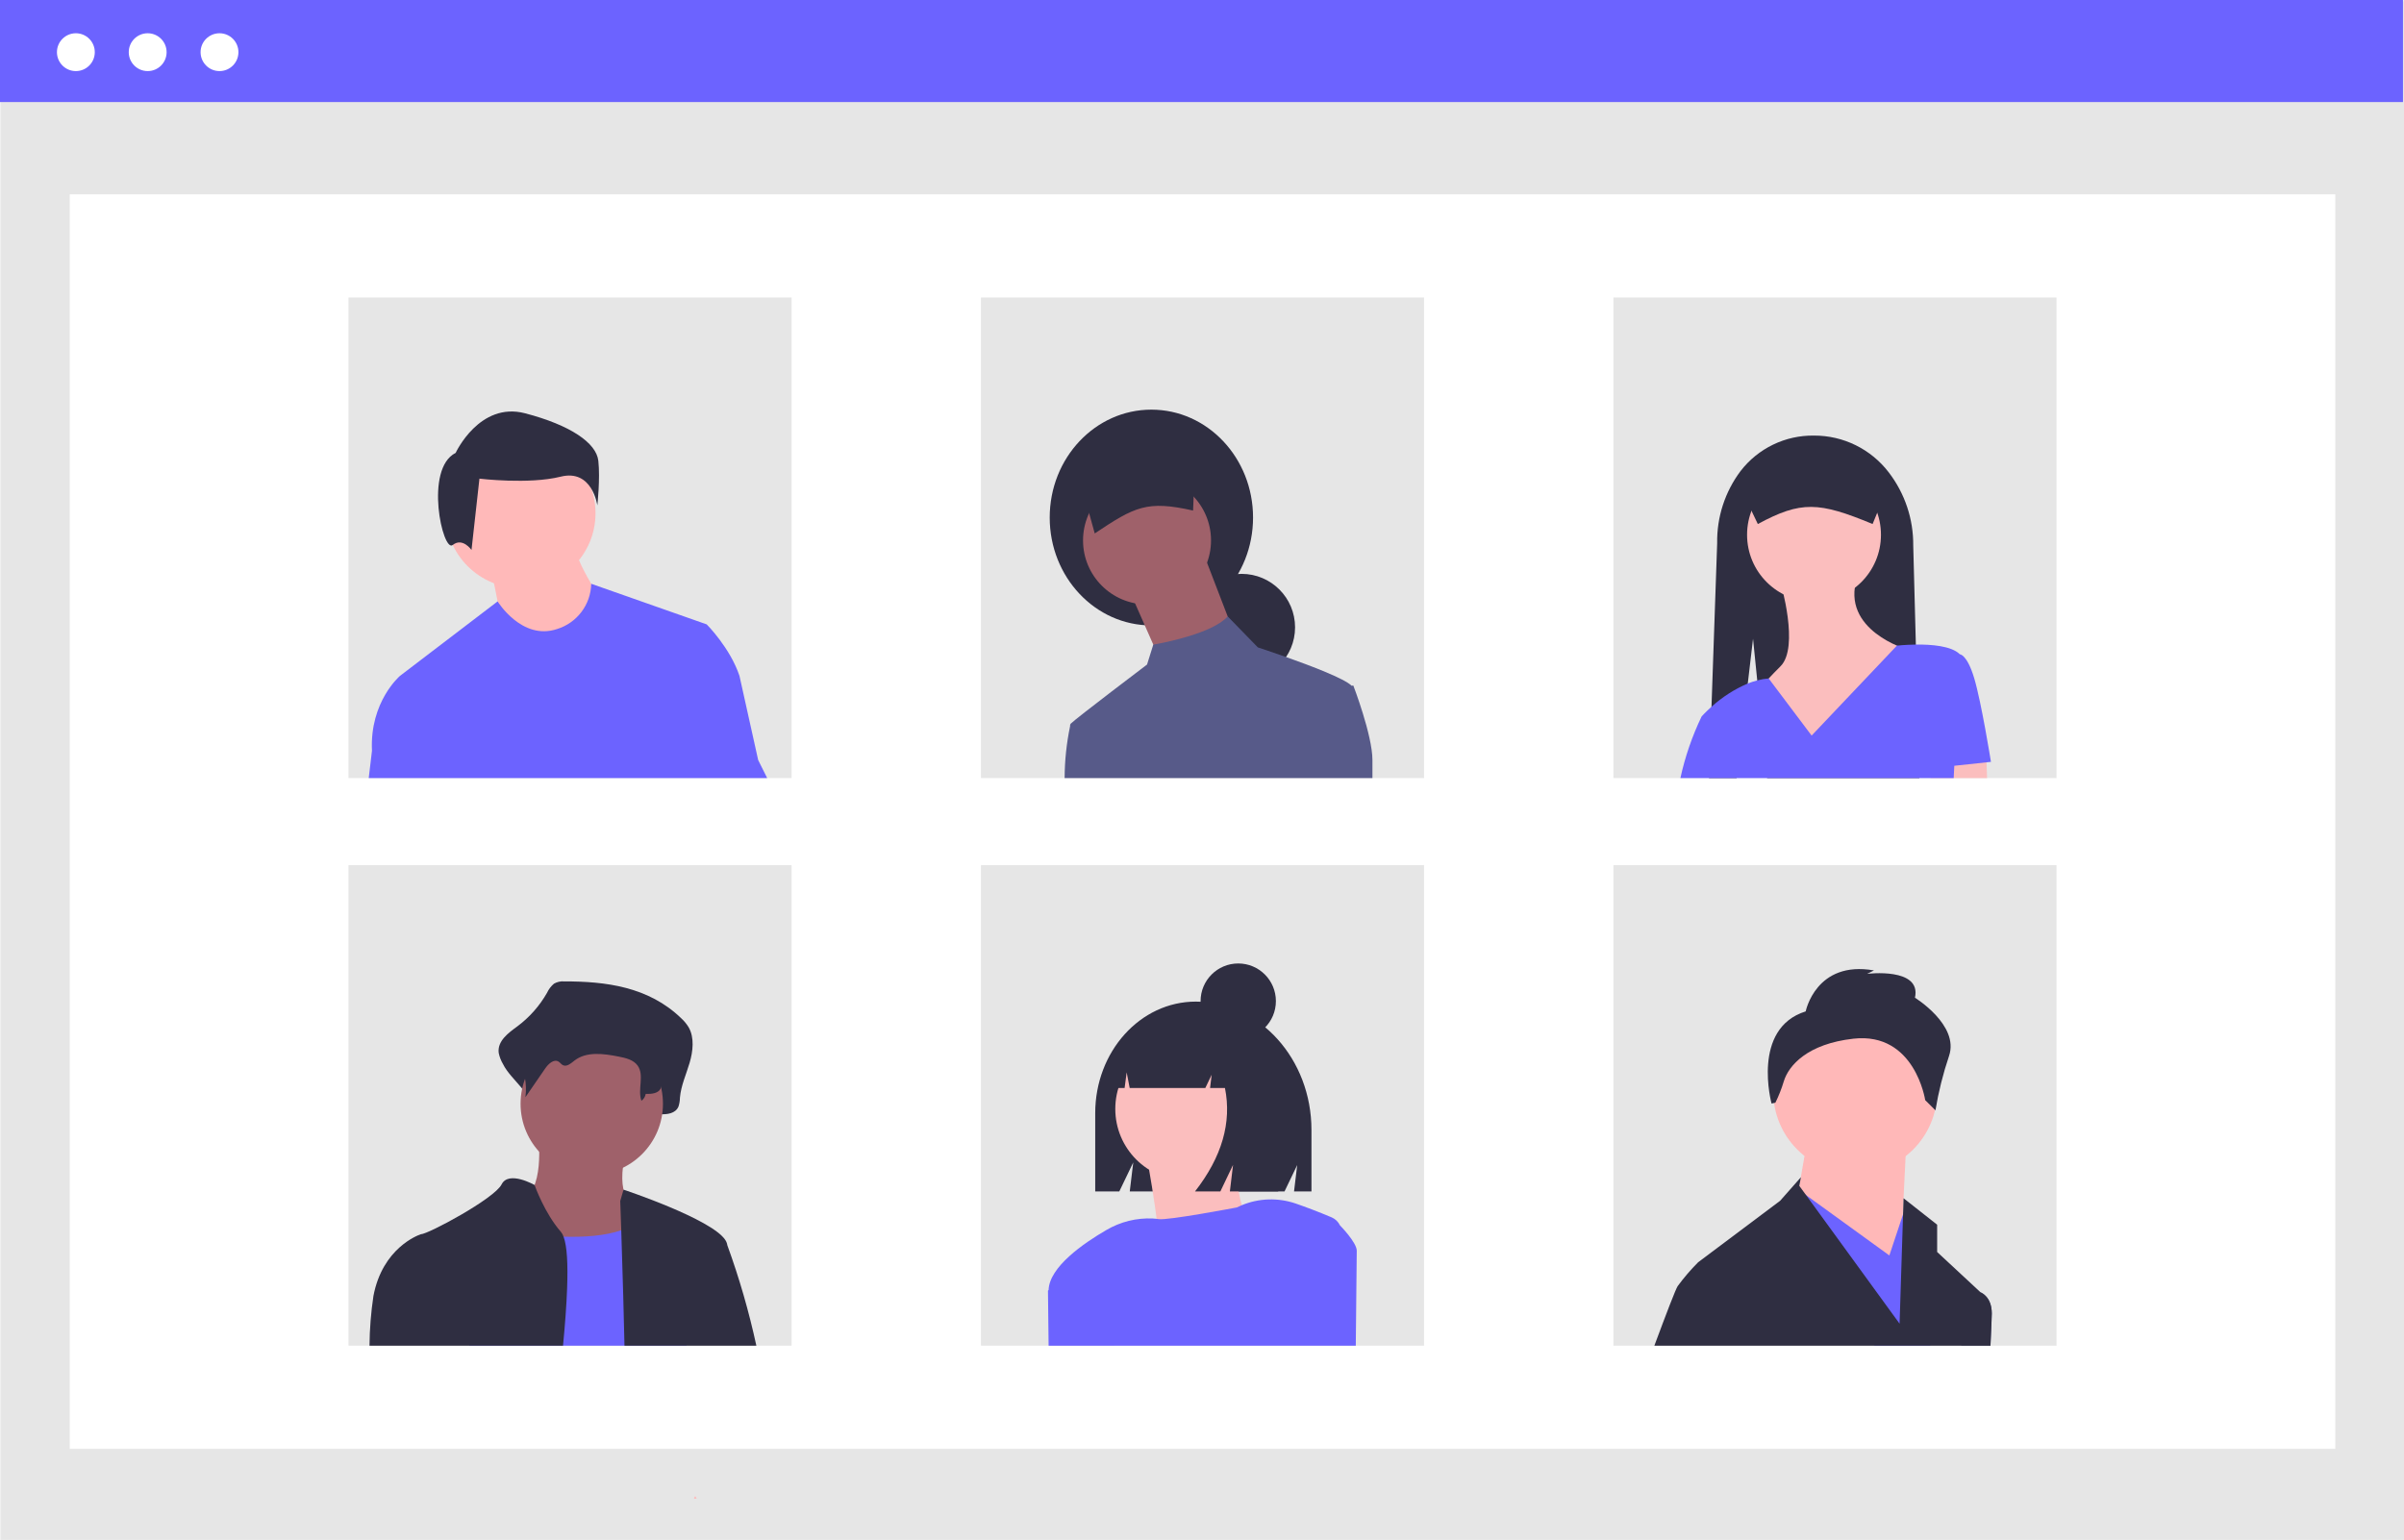
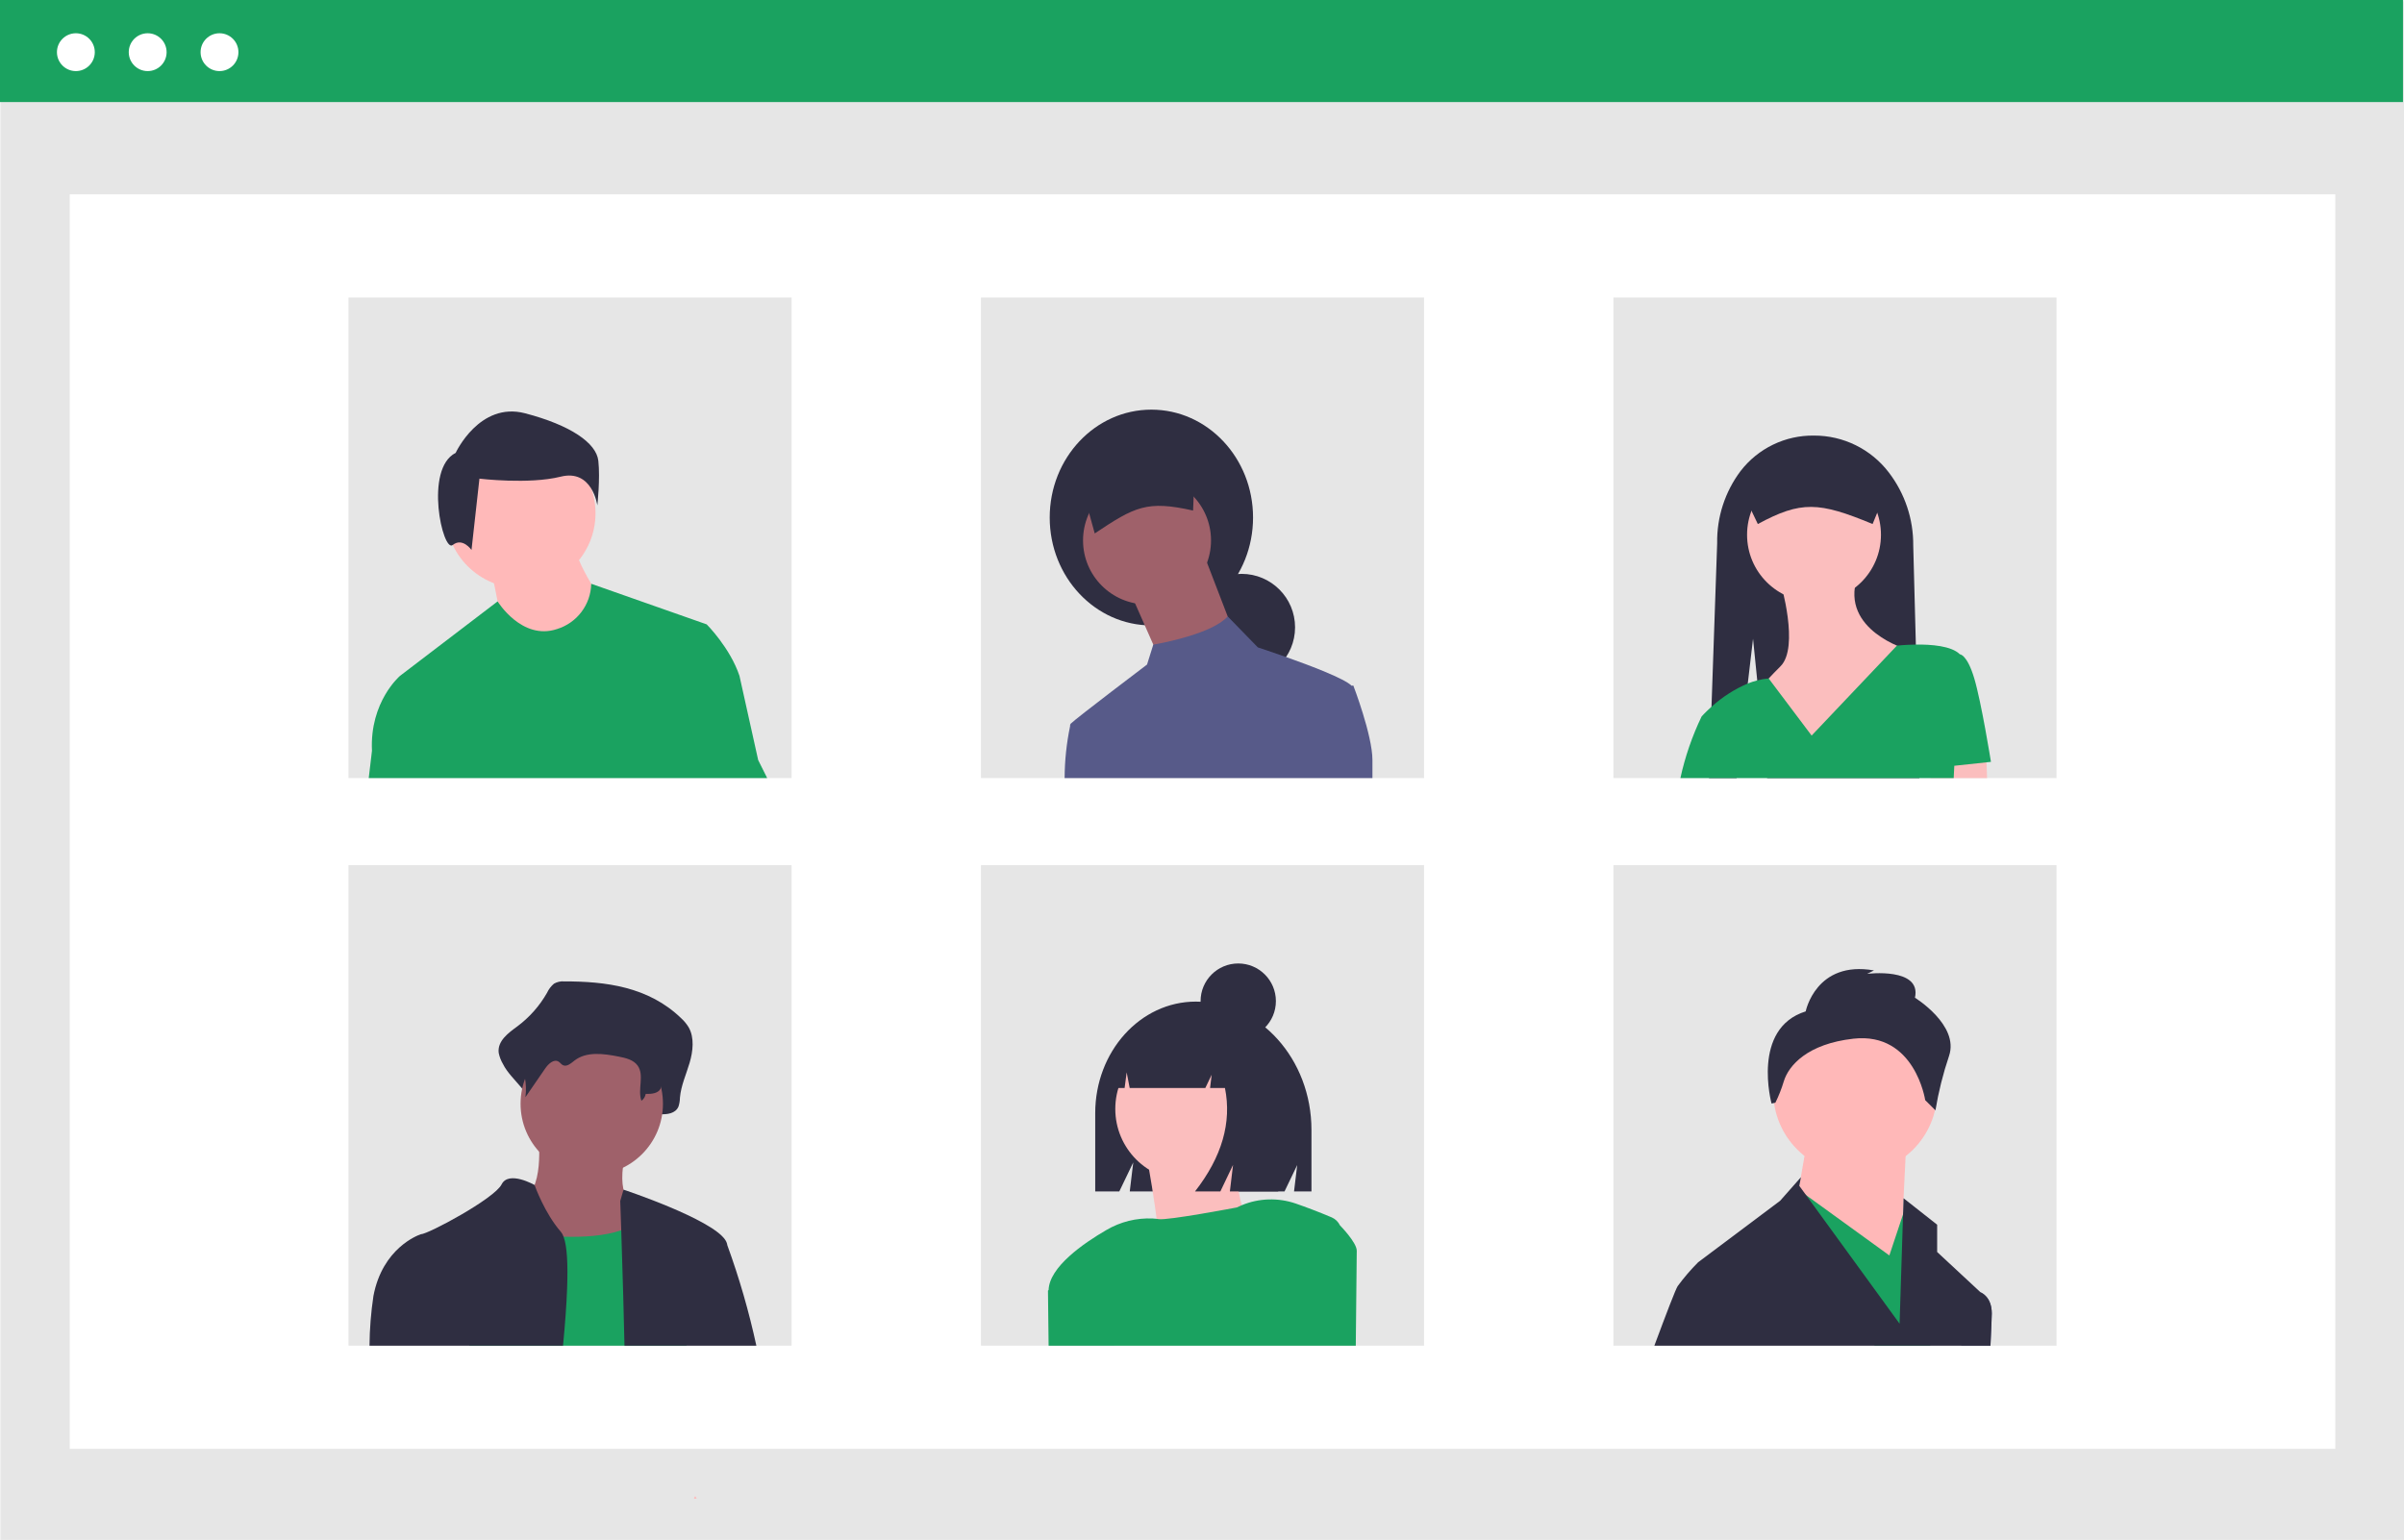
<svg xmlns="http://www.w3.org/2000/svg" id="a1564cff-f165-45d5-b330-5a55512dec45" data-name="Layer 1" width="817.215" height="523.621" viewBox="0 0 817.215 523.621">
  <rect x="0.349" y="0.463" width="816.866" height="523.158" fill="#e6e6e6" />
  <rect x="23.707" y="66.08" width="770.15" height="426.591" fill="#fff" />
-   <rect width="816.866" height="34.703" fill="#6c63ff" />
+   <rect width="816.866" height="34.703" fill="#1aa260" />
  <circle cx="25.789" cy="17.742" r="6.432" fill="#fff" />
  <circle cx="50.203" cy="17.742" r="6.432" fill="#fff" />
  <circle cx="74.618" cy="17.742" r="6.432" fill="#fff" />
  <rect x="118.465" y="101.167" width="150.63" height="163.42" fill="#e6e6e6" />
  <rect x="333.465" y="101.167" width="150.63" height="163.42" fill="#e6e6e6" />
  <rect x="548.465" y="101.167" width="150.63" height="163.42" fill="#e6e6e6" />
  <rect x="118.465" y="294.167" width="150.63" height="163.42" fill="#e6e6e6" />
  <rect x="333.465" y="294.167" width="150.63" height="163.42" fill="#e6e6e6" />
  <rect x="548.465" y="294.167" width="150.63" height="163.42" fill="#e6e6e6" />
  <circle cx="176.975" cy="174.52" r="25.462" fill="#ffb9b9" />
  <path d="M358.421,382.204s3.183,15.118,3.183,16.71,15.118,8.753,15.118,8.753l13.527-2.387,4.774-14.323s-7.957-11.935-7.957-16.71Z" transform="translate(-191.3924 -188.1896)" fill="#ffb9b9" />
  <path d="M346.286,342.195s8.084-17.516,23.579-13.474,24.253,10.105,24.926,16.168-.337,15.158-.337,15.158-1.684-12.463-12.463-9.768-27.621.674-27.621.674l-2.695,24.253s-3.032-4.379-6.4-1.684S335.507,347.585,346.286,342.195Z" transform="translate(-191.3924 -188.1896)" fill="#2f2e41" />
-   <path d="M449.128,446.657l-6.36-28.65c-3.19-9.55-11.14-17.5-11.14-17.5l-39.24-13.8h-.01a16.479,16.479,0,0,1-11.67,15.4c-11.94,3.97-20.16-9.41-20.16-9.41l-33.17,25.31s-10.34,8.76-9.54,25.47l-1.1,9.3h135.45Z" transform="translate(-191.3924 -188.1896)" fill="#6c63ff" />
+   <path d="M449.128,446.657l-6.36-28.65c-3.19-9.55-11.14-17.5-11.14-17.5l-39.24-13.8h-.01a16.479,16.479,0,0,1-11.67,15.4c-11.94,3.97-20.16-9.41-20.16-9.41l-33.17,25.31s-10.34,8.76-9.54,25.47l-1.1,9.3h135.45Z" transform="translate(-191.3924 -188.1896)" fill="#1aa260" />
  <ellipse cx="391.4" cy="175.984" rx="34.56" ry="36.687" fill="#2f2e41" />
  <circle cx="422.064" cy="213.32" r="18.181" fill="#2f2e41" />
  <polygon points="409.402 188.971 419.142 214.294 394.468 224.684 392.301 219.773 384.727 202.607 409.402 188.971" fill="#9f616a" />
  <circle cx="389.922" cy="183.776" r="21.752" fill="#9f616a" />
  <path d="M563.535,369.58c13.672-9.123,17.759-11.304,33.431-7.78l.94-22.863-40.497,8.495Z" transform="translate(-191.3924 -188.1896)" fill="#2f2e41" />
  <path d="M651.438,421.307l-.6.07a.378.378,0,0,0-.05-.06c-2.38-2.38-13.74-6.71-22.21-9.71h-.01c-5.38-1.91-9.59-3.28-9.59-3.28l-10.24-10.53c-2.58,2.9-8.03,5.14-13.21,6.72a103.738,103.738,0,0,1-12.08,2.88h-.01l-2.12,6.77s-24.03,18.19-25.97,20.13h-.01v.02a1.057,1.057,0,0,0-.18.76v.05a88.172,88.172,0,0,0-1.86,17.65h104.64v-6.14C657.938,438.197,651.438,421.307,651.438,421.307Z" transform="translate(-191.3924 -188.1896)" fill="#575a89" />
  <path d="M843.858,452.777h-51.74l-2.85-28.11-.17-1.71-.35-3.39-1.43-14.17-1.79,15.22-3.78,32.16h-9.4l.35-10.01.35-10.15.15-4.09,1.93-55.64a39.728,39.728,0,0,1,7.93-24.49,30.942,30.942,0,0,1,24.99-12.09,31.84,31.84,0,0,1,25.42,12.53,40.261,40.261,0,0,1,8.31,24.86l.89,33.68Z" transform="translate(-191.3924 -188.1896)" fill="#2f2e41" />
  <circle cx="616.656" cy="181.85" r="22.758" fill="#fbbebe" />
  <path d="M796.669,386.295s6.502,21.945,0,28.448-8.128,8.941-8.128,8.941l18.694,25.196,32.511-39.827s-22.758-6.502-17.069-24.384Z" transform="translate(-191.3924 -188.1896)" fill="#fbbebe" />
  <polygon points="675.485 264.587 656.285 264.587 655.965 261.297 655.675 258.257 664.515 257.147 675.175 255.817 675.295 259.227 675.485 264.587" fill="#fbbebe" />
-   <path d="M868.194,447.254s-3.251-20.32-5.69-28.448-4.877-8.128-4.877-8.128h-0l0-.002c-2.87-2.87-9.77-3.38-14.96-3.3-3.64.04-6.44.36-6.44.36l-28.99,30.58-14.6-19.41v-.01a21.249,21.249,0,0,0-3.89.67,25.757,25.757,0,0,0-3.22,1.05,44.182,44.182,0,0,0-12.33,7.91h-.01c-2.1,1.89-3.34,3.28-3.34,3.28a95.187,95.187,0,0,0-7.22,20.97h92.9l.21-4.18v-.008Z" transform="translate(-191.3924 -188.1896)" fill="#6c63ff" />
+   <path d="M868.194,447.254s-3.251-20.32-5.69-28.448-4.877-8.128-4.877-8.128h-0l0-.002c-2.87-2.87-9.77-3.38-14.96-3.3-3.64.04-6.44.36-6.44.36l-28.99,30.58-14.6-19.41v-.01a21.249,21.249,0,0,0-3.89.67,25.757,25.757,0,0,0-3.22,1.05,44.182,44.182,0,0,0-12.33,7.91h-.01c-2.1,1.89-3.34,3.28-3.34,3.28a95.187,95.187,0,0,0-7.22,20.97h92.9l.21-4.18v-.008Z" transform="translate(-191.3924 -188.1896)" fill="#1aa260" />
  <path d="M788.948,366.382c14.699-7.924,20.736-7.589,39.014,0L832.838,354.5a8.448,8.448,0,0,0-8.438-8.438H791.696a8.448,8.448,0,0,0-8.438,8.438Z" transform="translate(-191.3924 -188.1896)" fill="#2f2e41" />
  <path d="M383.181,521.911a5.995,5.995,0,0,0-3.477.777,9.07,9.07,0,0,0-2.352,3.104,37.135,37.135,0,0,1-10.116,11.427c-3.006,2.202-6.827,4.948-6.313,9.008a12.175,12.175,0,0,0,1.465,3.802c2.773,5.598,10.34,9.923,9.596,16.311,2.755-4.612-.93-6.893,1.825-11.505,1.312-2.196,3.591-4.676,5.572-3.296.663.462,1.099,1.29,1.789,1.695,1.648.967,3.401-.882,4.86-2.191,5.03-4.515,12.183-3.332,18.442-1.926,2.955.664,6.201,1.536,7.947,4.36,2.297,3.713-2.182,7.723-3.314,11.922a2.288,2.288,0,0,0,2.455,2.847c1.878-.185,4.103-.337,4.214-1.161,2.363.084,5.258-.183,6.271-2.644a10.346,10.346,0,0,0,.485-3.009c.372-4.133,2.126-7.903,3.288-11.837s1.667-8.544-.294-12.031a13.921,13.921,0,0,0-2.569-3.123C411.826,523.671,397.194,521.895,383.181,521.911Z" transform="translate(-191.3924 -188.1896)" fill="#2f2e41" />
  <path d="M374.404,574.407s2.42,20.169-6.454,21.782,8.068,29.043,8.068,29.043l40.338,4.841L406.674,597.803s-6.454-2.42-2.42-18.555S374.404,574.407,374.404,574.407Z" transform="translate(-191.3924 -188.1896)" fill="#9f616a" />
  <circle cx="201.163" cy="375.326" r="24.203" fill="#9f616a" />
-   <path d="M350.898,645.777c4.28-16.83,10.19-39.5,10.19-39.5s2.3.47,5.92,1a140.112,140.112,0,0,0,15.96,1.45c6.84.19,14.04-.26,19.61-2.19a18.363,18.363,0,0,0,5.79-3.09,11.162,11.162,0,0,0,1.94-2.01c9.68-12.91,13.71,36.3,13.71,36.3l.75,8.04Z" transform="translate(-191.3924 -188.1896)" fill="#6c63ff" />
+   <path d="M350.898,645.777c4.28-16.83,10.19-39.5,10.19-39.5s2.3.47,5.92,1a140.112,140.112,0,0,0,15.96,1.45c6.84.19,14.04-.26,19.61-2.19a18.363,18.363,0,0,0,5.79-3.09,11.162,11.162,0,0,0,1.94-2.01c9.68-12.91,13.71,36.3,13.71,36.3l.75,8.04Z" transform="translate(-191.3924 -188.1896)" fill="#1aa260" />
  <path d="M428.228,697.777q-.48,0-.96.03l.46-.86C427.888,697.217,428.048,697.497,428.228,697.777Z" transform="translate(-191.3924 -188.1896)" fill="#ffb8b8" />
  <path d="M384.36,528.243a5.493,5.493,0,0,0-2.83.549,6.597,6.597,0,0,0-1.915,2.194,27.874,27.874,0,0,1-8.235,8.076c-2.447,1.556-5.558,3.497-5.139,6.367a7.961,7.961,0,0,0,1.193,2.688,21.14,21.14,0,0,1,2.569,13.176l6.728-9.779c1.068-1.552,2.923-3.305,4.536-2.33.54.326.894.912,1.457,1.198,1.341.683,2.768-.623,3.956-1.549,4.094-3.191,9.917-2.355,15.012-1.361,2.405.469,5.047,1.085,6.469,3.081,2.363,3.317-.104,8.11,1.275,11.942a3.521,3.521,0,0,0,1.457-2.325c1.923.059,4.28-.13,5.105-1.869a6.439,6.439,0,0,0,.395-2.127c.302-2.921,1.73-5.586,2.676-8.366s1.357-6.039-.239-8.504a10.289,10.289,0,0,0-2.091-2.207C407.678,529.487,395.767,528.232,384.36,528.243Z" transform="translate(-191.3924 -188.1896)" fill="#2f2e41" />
  <path d="M382.068,607.077c-5.52-6.31-8.8-15.51-8.95-15.92v-.01s-8.8-5.04-11.22-.2-25.01,16.94-27.43,16.94a.321.321,0,0,1-.06.02c-.96.32-12.98,4.69-16.07,20.96a121.766,121.766,0,0,0-1.34,16.91h65.79c.68-7.13,1.19-13.8,1.39-19.56.29-8.03.01-14.27-1.21-17.49A5.095,5.095,0,0,0,382.068,607.077Z" transform="translate(-191.3924 -188.1896)" fill="#2f2e41" />
  <path d="M438.638,611.617c-.04-.19-.07-.35-.1-.5a3.72,3.72,0,0,0-.54-1.2.077.077,0,0,1-.01-.03c-4.66-7.22-34.63-17.16-34.63-17.16l-1.12,3.87s.14,3.82.34,9.94c.2,5.73.44,13.47.67,21.97.16,5.55.3,11.43.43,17.27h44.83A261.8,261.8,0,0,0,438.638,611.617Z" transform="translate(-191.3924 -188.1896)" fill="#2f2e41" />
  <path d="M858.078,645.777l3.43-16.76,3.19-1.35.02.01c.29.11,3.76,1.58,3.76,7.15,0,1.12-.17,5.15-.45,10.95Z" transform="translate(-191.3924 -188.1896)" fill="#575a89" />
  <circle cx="630.658" cy="371.191" r="27.856" fill="#ffb8b8" />
  <polygon points="648.068 387.44 645.746 435.026 609.766 414.135 614.408 387.44 648.068 387.44" fill="#ffb8b8" />
-   <polygon points="658.515 437.347 656.155 457.587 637.265 457.587 616.765 418.197 610.985 407.107 608.215 405.297 611.425 404.567 613.955 406.397 642.265 426.907 646.805 413.277 646.925 412.927 648.065 409.497 658.515 437.347" fill="#6c63ff" />
+   <polygon points="658.515 437.347 656.155 457.587 637.265 457.587 616.765 418.197 610.985 407.107 608.215 405.297 611.425 404.567 613.955 406.397 642.265 426.907 646.805 413.277 646.925 412.927 648.065 409.497 658.515 437.347" fill="#1aa260" />
  <path d="M805.221,532.105s3.482-17.41,23.213-13.928l-2.321,1.161s18.57-2.321,16.249,8.125c0,0,15.088,9.285,11.607,19.731a118.097,118.097,0,0,0-4.643,18.57l-3.482-3.482s-3.482-23.213-24.374-20.892c-15.669,1.741-22.052,9.14-23.685,14.472a47.094,47.094,0,0,1-2.867,7.295l-1.304.286S786.65,537.908,805.221,532.105Z" transform="translate(-191.3924 -188.1896)" fill="#2f2e41" />
  <path d="M864.718,627.677l-.02-.01-14.79-13.74v-9.28l-11.42-9-.17,5.47-1.18,37.19-18.99-26.12-12.8-17.6-2.3-3.15.56-2.95-7.09,8.03-25.66,19.25-2.2,1.65a69.987,69.987,0,0,0-6.96,8.12c-.69,1.03-3.83,9.23-7.92,20.24h114.25c.28-5.8.45-9.83.45-10.95C868.478,629.257,865.008,627.787,864.718,627.677Z" transform="translate(-191.3924 -188.1896)" fill="#2f2e41" />
  <path d="M597.88,528.783h0c-18.876,0-34.178,16.982-34.178,37.93v26.615H571.888l4.739-9.861-1.185,9.861h52.613l4.308-8.965-1.077,8.965H637.21V572.43C637.21,548.324,619.601,528.783,597.88,528.783Z" transform="translate(-191.3924 -188.1896)" fill="#2f2e41" />
  <path d="M570.298,645.777h-22.23l-.21-18.13c-.01-.19-.01-.37-.01-.56l4.45-5.01.08-.09,16.99,10.76Z" transform="translate(-191.3924 -188.1896)" fill="#d0cde1" />
  <circle cx="403.464" cy="377.088" r="24.331" fill="#fbbebe" />
  <path d="M580.907,579.876s7.137,36.983,3.893,40.876,34.388-7.137,34.388-7.137-12.328-25.304-5.839-39.579Z" transform="translate(-191.3924 -188.1896)" fill="#fbbebe" />
-   <path d="M646.918,604.887h-.01a5.586,5.586,0,0,0-2.79-2.72c-4.77-2.01-8.88-3.55-12.26-4.72a25.926,25.926,0,0,0-18.34.57c-.57.23-1.13.48-1.68.76,0,0-23.79,4.53-26.62,3.96-.21-.04-.43-.07-.64-.09a11.226,11.226,0,0,0-1.29-.11,28.503,28.503,0,0,0-15.8,3.92c-7.81,4.53-19.39,12.56-19.63,20.38l-.22.25.22,18.69h104.42c.21-17.91.33-31.37.33-32.28C652.608,610.667,646.918,604.887,646.918,604.887Z" transform="translate(-191.3924 -188.1896)" fill="#6c63ff" />
+   <path d="M646.918,604.887h-.01a5.586,5.586,0,0,0-2.79-2.72c-4.77-2.01-8.88-3.55-12.26-4.72a25.926,25.926,0,0,0-18.34.57c-.57.23-1.13.48-1.68.76,0,0-23.79,4.53-26.62,3.96-.21-.04-.43-.07-.64-.09a11.226,11.226,0,0,0-1.29-.11,28.503,28.503,0,0,0-15.8,3.92c-7.81,4.53-19.39,12.56-19.63,20.38l-.22.25.22,18.69h104.42c.21-17.91.33-31.37.33-32.28C652.608,610.667,646.918,604.887,646.918,604.887Z" transform="translate(-191.3924 -188.1896)" fill="#1aa260" />
  <path d="M607.596,539.231a17.925,17.925,0,0,0-14.143-7.217h-.671c-12.938,0-23.425,11.707-23.425,26.148v0h4.335l.7-5.329,1.026,5.329h25.711l2.154-4.508-.539,4.508H607.803q3.54,17.583-10.174,35.165h8.616l4.308-9.017-1.077,9.017h16.425l3.231-20.738C629.132,557.058,620.108,543.888,607.596,539.231Z" transform="translate(-191.3924 -188.1896)" fill="#2f2e41" />
  <circle cx="420.926" cy="340.424" r="12.801" fill="#2f2e41" />
</svg>
